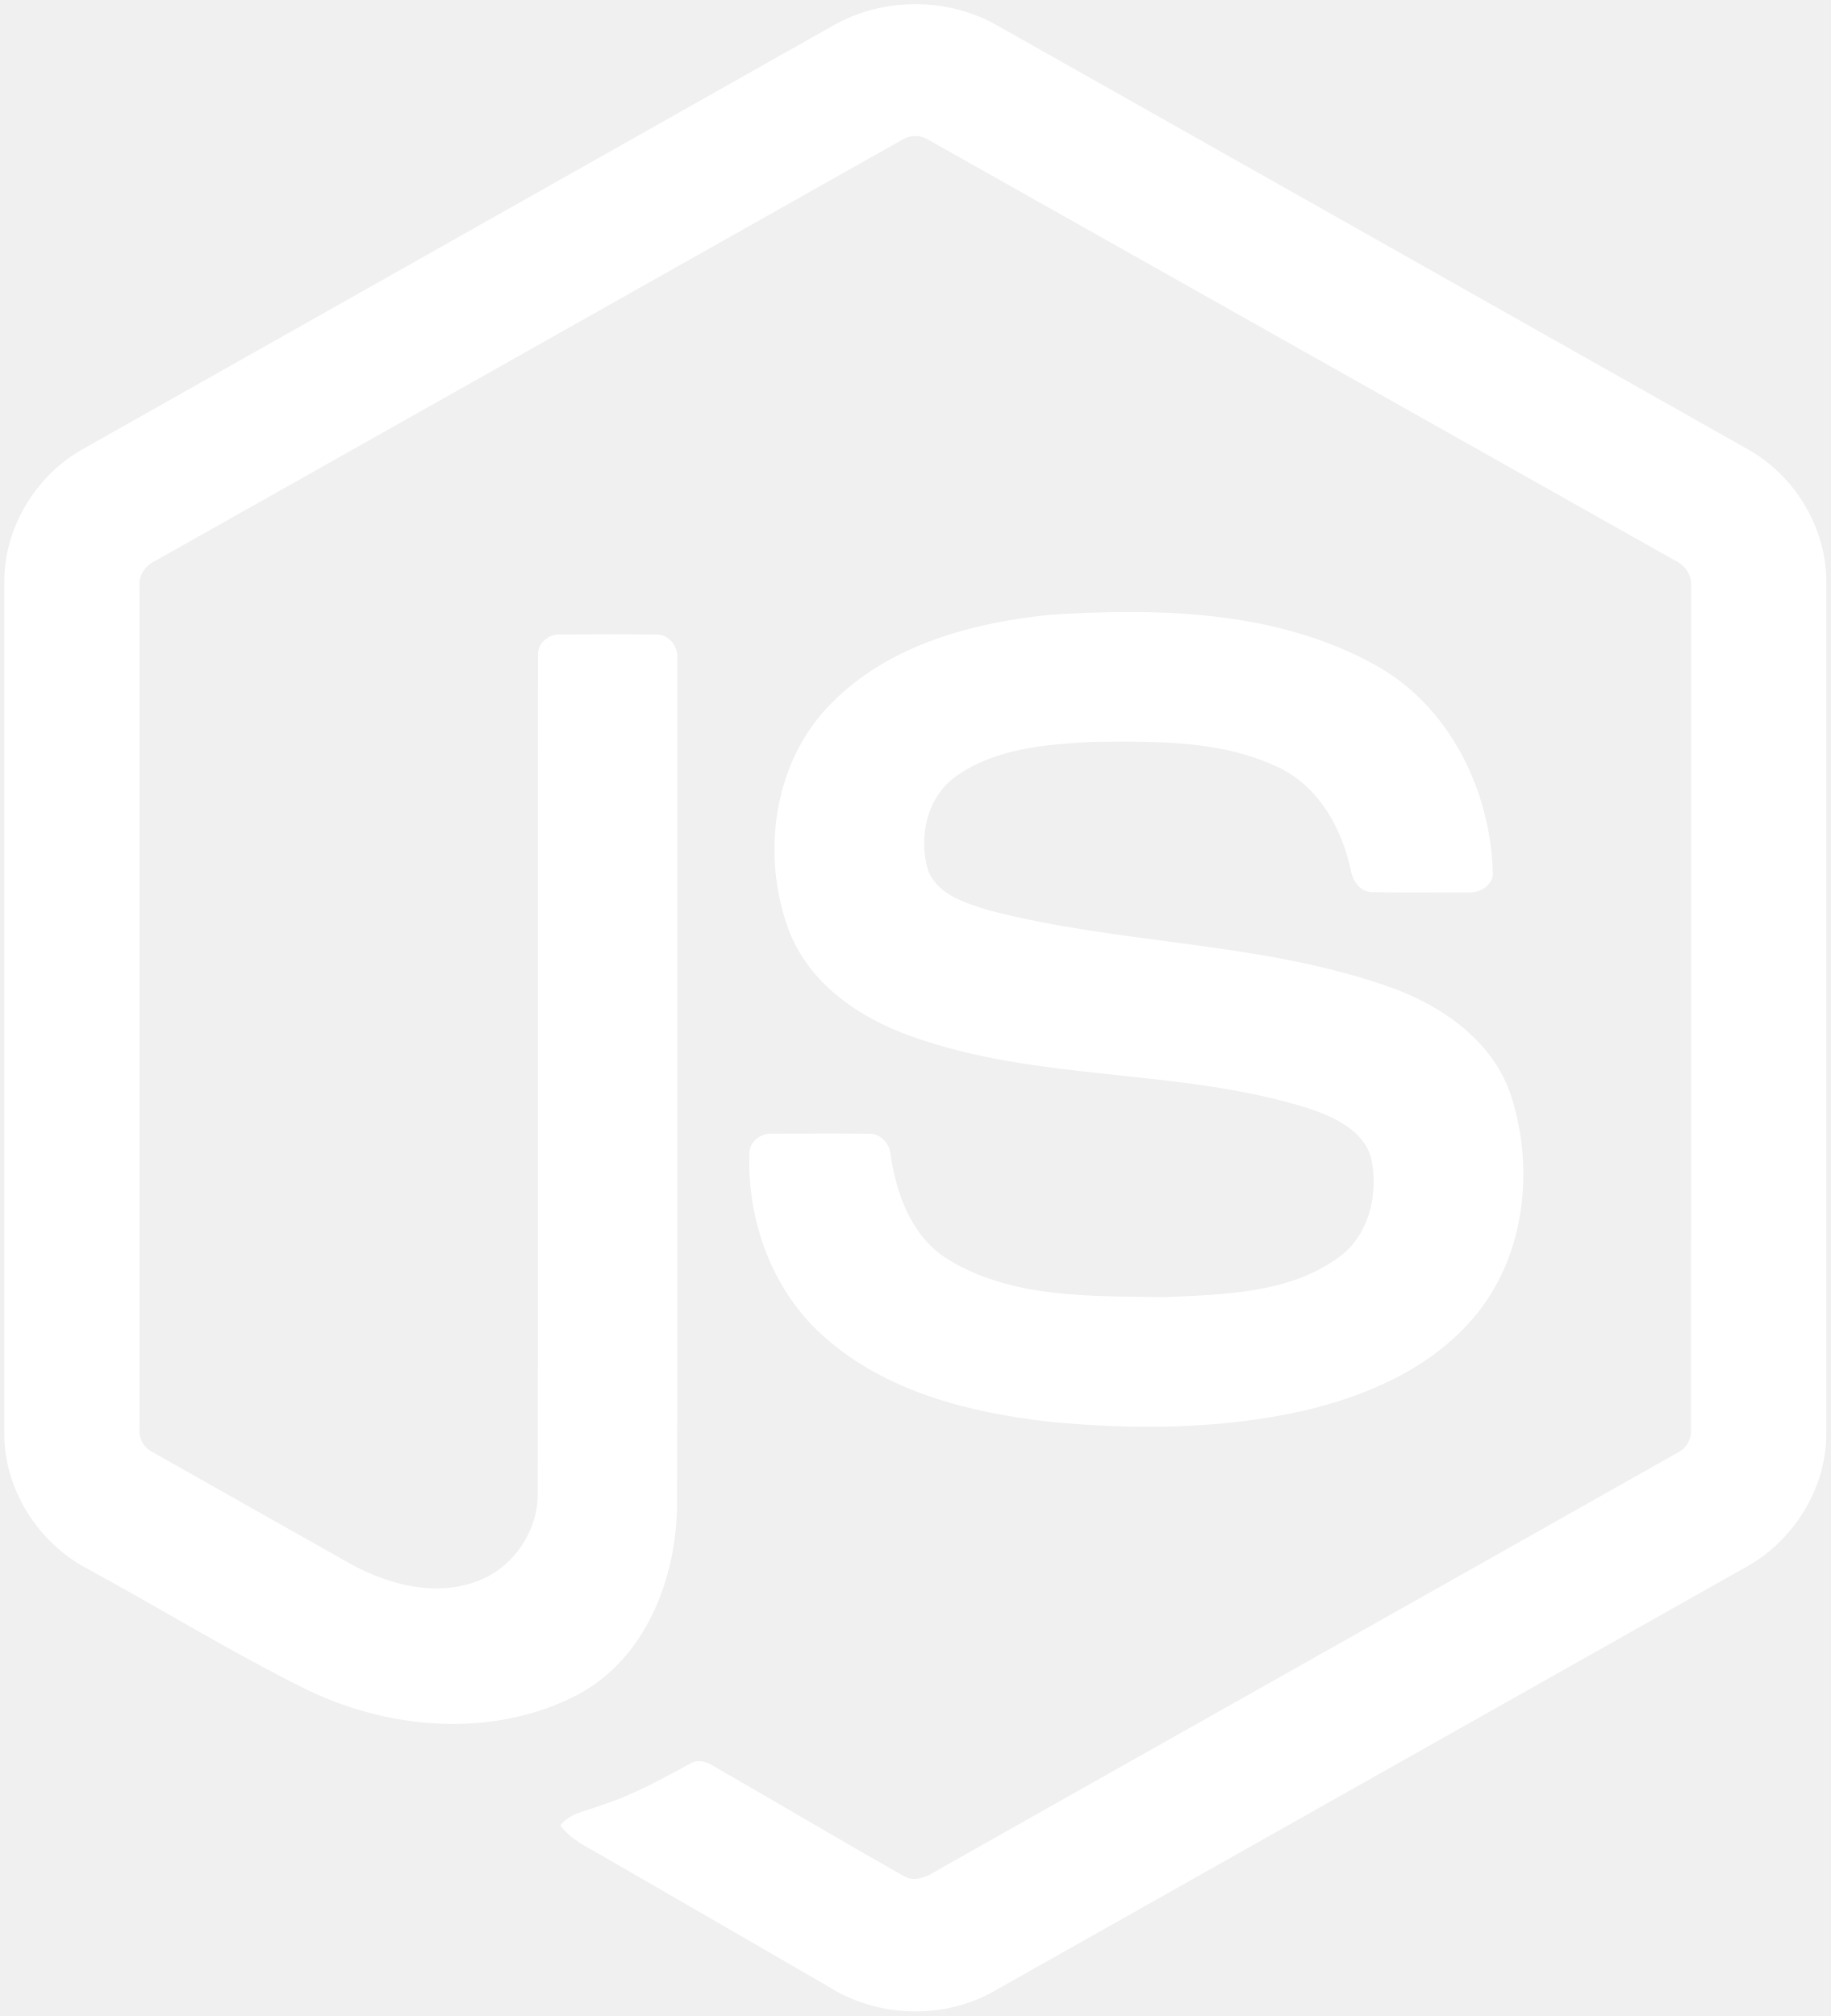
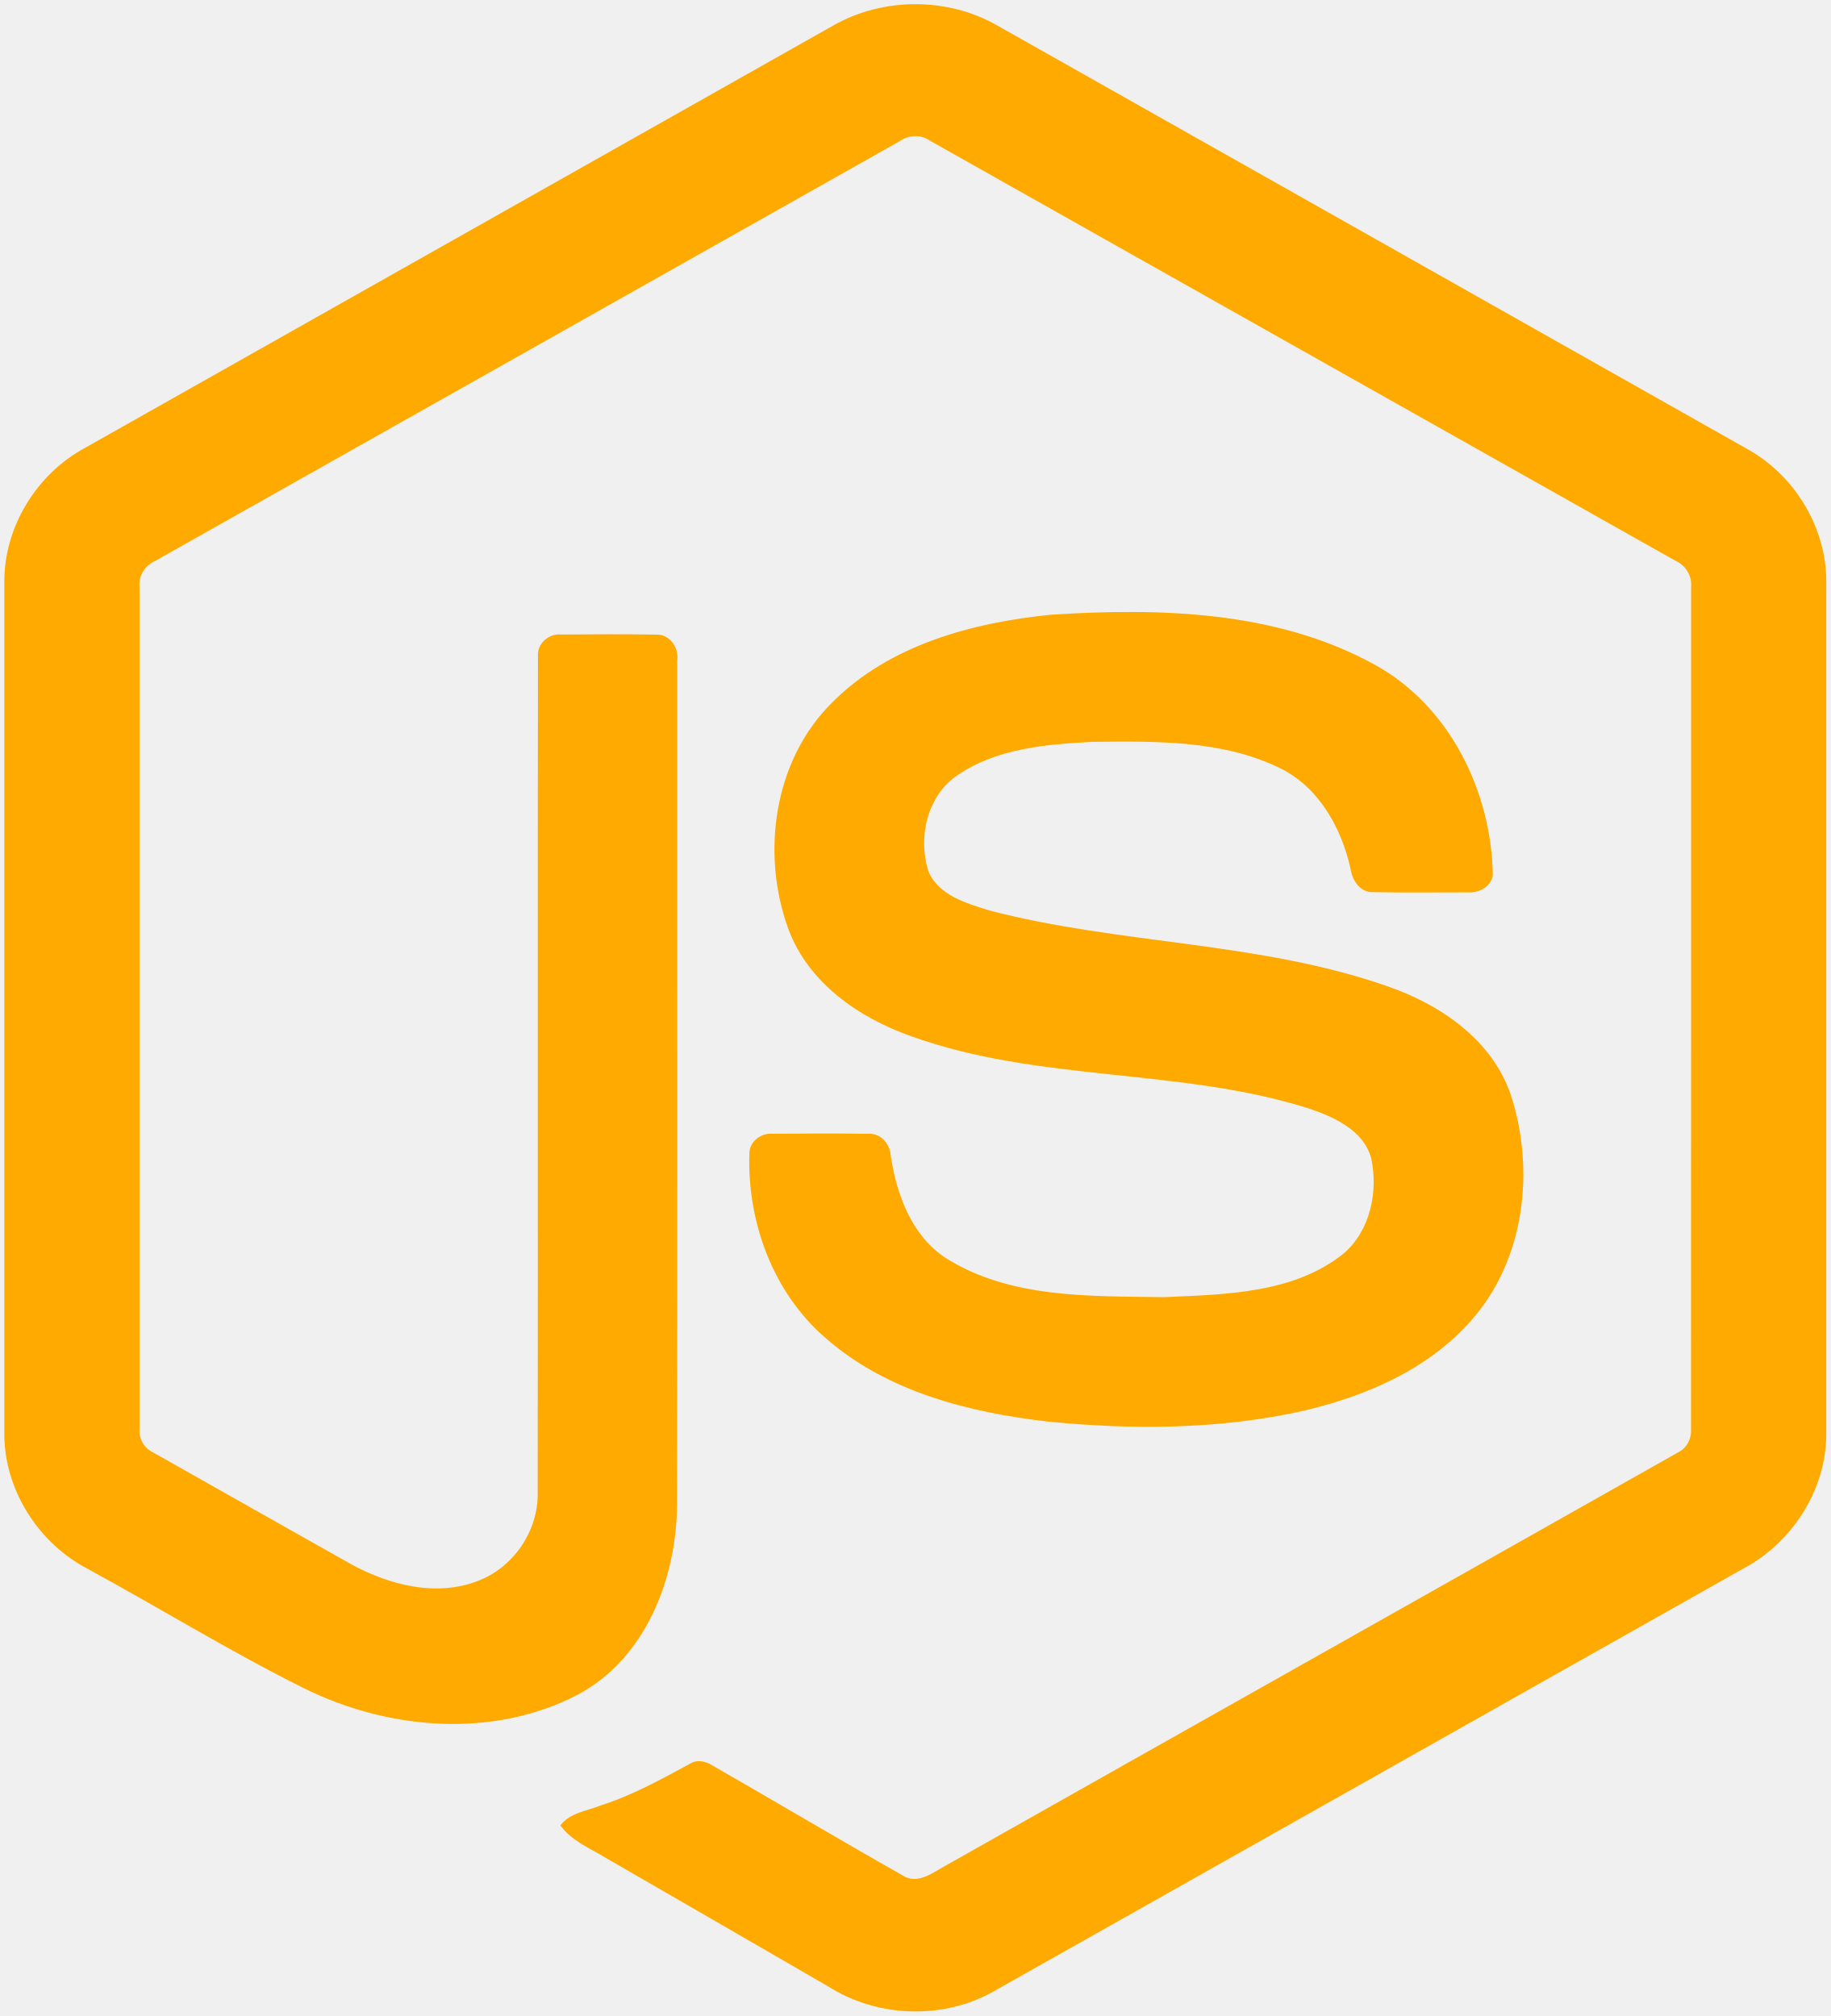
<svg xmlns="http://www.w3.org/2000/svg" width="2270" height="2500" viewBox="0 0 256 282" preserveAspectRatio="xMinYMin meet">
-   <g fill="#fff">
+   <g fill="#ffaa00">
    <path d="M116.504 3.58c6.962-3.985 16.03-4.003 22.986 0 34.995 19.774 70.001 39.517 104.99 59.303 6.581 3.707 10.983 11.031 10.916 18.614v118.968c.049 7.897-4.788 15.396-11.731 19.019-34.88 19.665-69.742 39.354-104.616 59.019-7.106 4.063-16.356 3.75-23.24-.646-10.457-6.062-20.932-12.094-31.39-18.15-2.137-1.274-4.546-2.288-6.055-4.36 1.334-1.798 3.719-2.022 5.657-2.807 4.365-1.388 8.374-3.616 12.384-5.778 1.014-.694 2.252-.428 3.224.193 8.942 5.127 17.805 10.403 26.777 15.481 1.914 1.105 3.852-.362 5.488-1.274 34.228-19.345 68.498-38.617 102.72-57.968 1.268-.61 1.969-1.956 1.866-3.345.024-39.245.006-78.497.012-117.742.145-1.576-.767-3.025-2.192-3.67-34.759-19.575-69.5-39.18-104.253-58.76a3.621 3.621 0 0 0-4.094-.006C91.2 39.257 56.465 58.88 21.712 78.454c-1.42.646-2.373 2.071-2.204 3.653.006 39.245 0 78.497 0 117.748a3.329 3.329 0 0 0 1.89 3.303c9.274 5.259 18.56 10.481 27.84 15.722 5.228 2.814 11.647 4.486 17.407 2.33 5.083-1.823 8.646-7.01 8.549-12.407.048-39.016-.024-78.038.036-117.048-.127-1.732 1.516-3.163 3.2-3 4.456-.03 8.918-.06 13.374.012 1.86-.042 3.14 1.823 2.91 3.568-.018 39.263.048 78.527-.03 117.79.012 10.464-4.287 21.85-13.966 26.97-11.924 6.177-26.662 4.867-38.442-1.056-10.198-5.09-19.93-11.097-29.947-16.55C5.368 215.886.555 208.357.604 200.466V81.497c-.073-7.74 4.504-15.197 11.29-18.85C46.768 42.966 81.636 23.27 116.504 3.58z" />
    <path d="M146.928 85.99c15.21-.979 31.493-.58 45.18 6.913 10.597 5.742 16.472 17.793 16.659 29.566-.296 1.588-1.956 2.464-3.472 2.355-4.413-.006-8.827.06-13.24-.03-1.872.072-2.96-1.654-3.195-3.309-1.268-5.633-4.34-11.212-9.642-13.929-8.139-4.075-17.576-3.87-26.451-3.785-6.479.344-13.446.905-18.935 4.715-4.214 2.886-5.494 8.712-3.99 13.404 1.418 3.369 5.307 4.456 8.489 5.458 18.33 4.794 37.754 4.317 55.734 10.626 7.444 2.572 14.726 7.572 17.274 15.366 3.333 10.446 1.872 22.932-5.56 31.318-6.027 6.901-14.805 10.657-23.56 12.697-11.647 2.597-23.734 2.663-35.562 1.51-11.122-1.268-22.696-4.19-31.282-11.768-7.342-6.375-10.928-16.308-10.572-25.895.085-1.619 1.697-2.748 3.248-2.615 4.444-.036 8.888-.048 13.332.006 1.775-.127 3.091 1.407 3.182 3.08.82 5.367 2.837 11 7.517 14.182 9.032 5.827 20.365 5.428 30.707 5.591 8.568-.38 18.186-.495 25.178-6.158 3.689-3.23 4.782-8.634 3.785-13.283-1.08-3.925-5.186-5.754-8.712-6.95-18.095-5.724-37.736-3.647-55.656-10.12-7.275-2.571-14.31-7.432-17.105-14.906-3.9-10.578-2.113-23.662 6.098-31.765 8.006-8.06 19.563-11.164 30.551-12.275z" />
  </g>
</svg>
